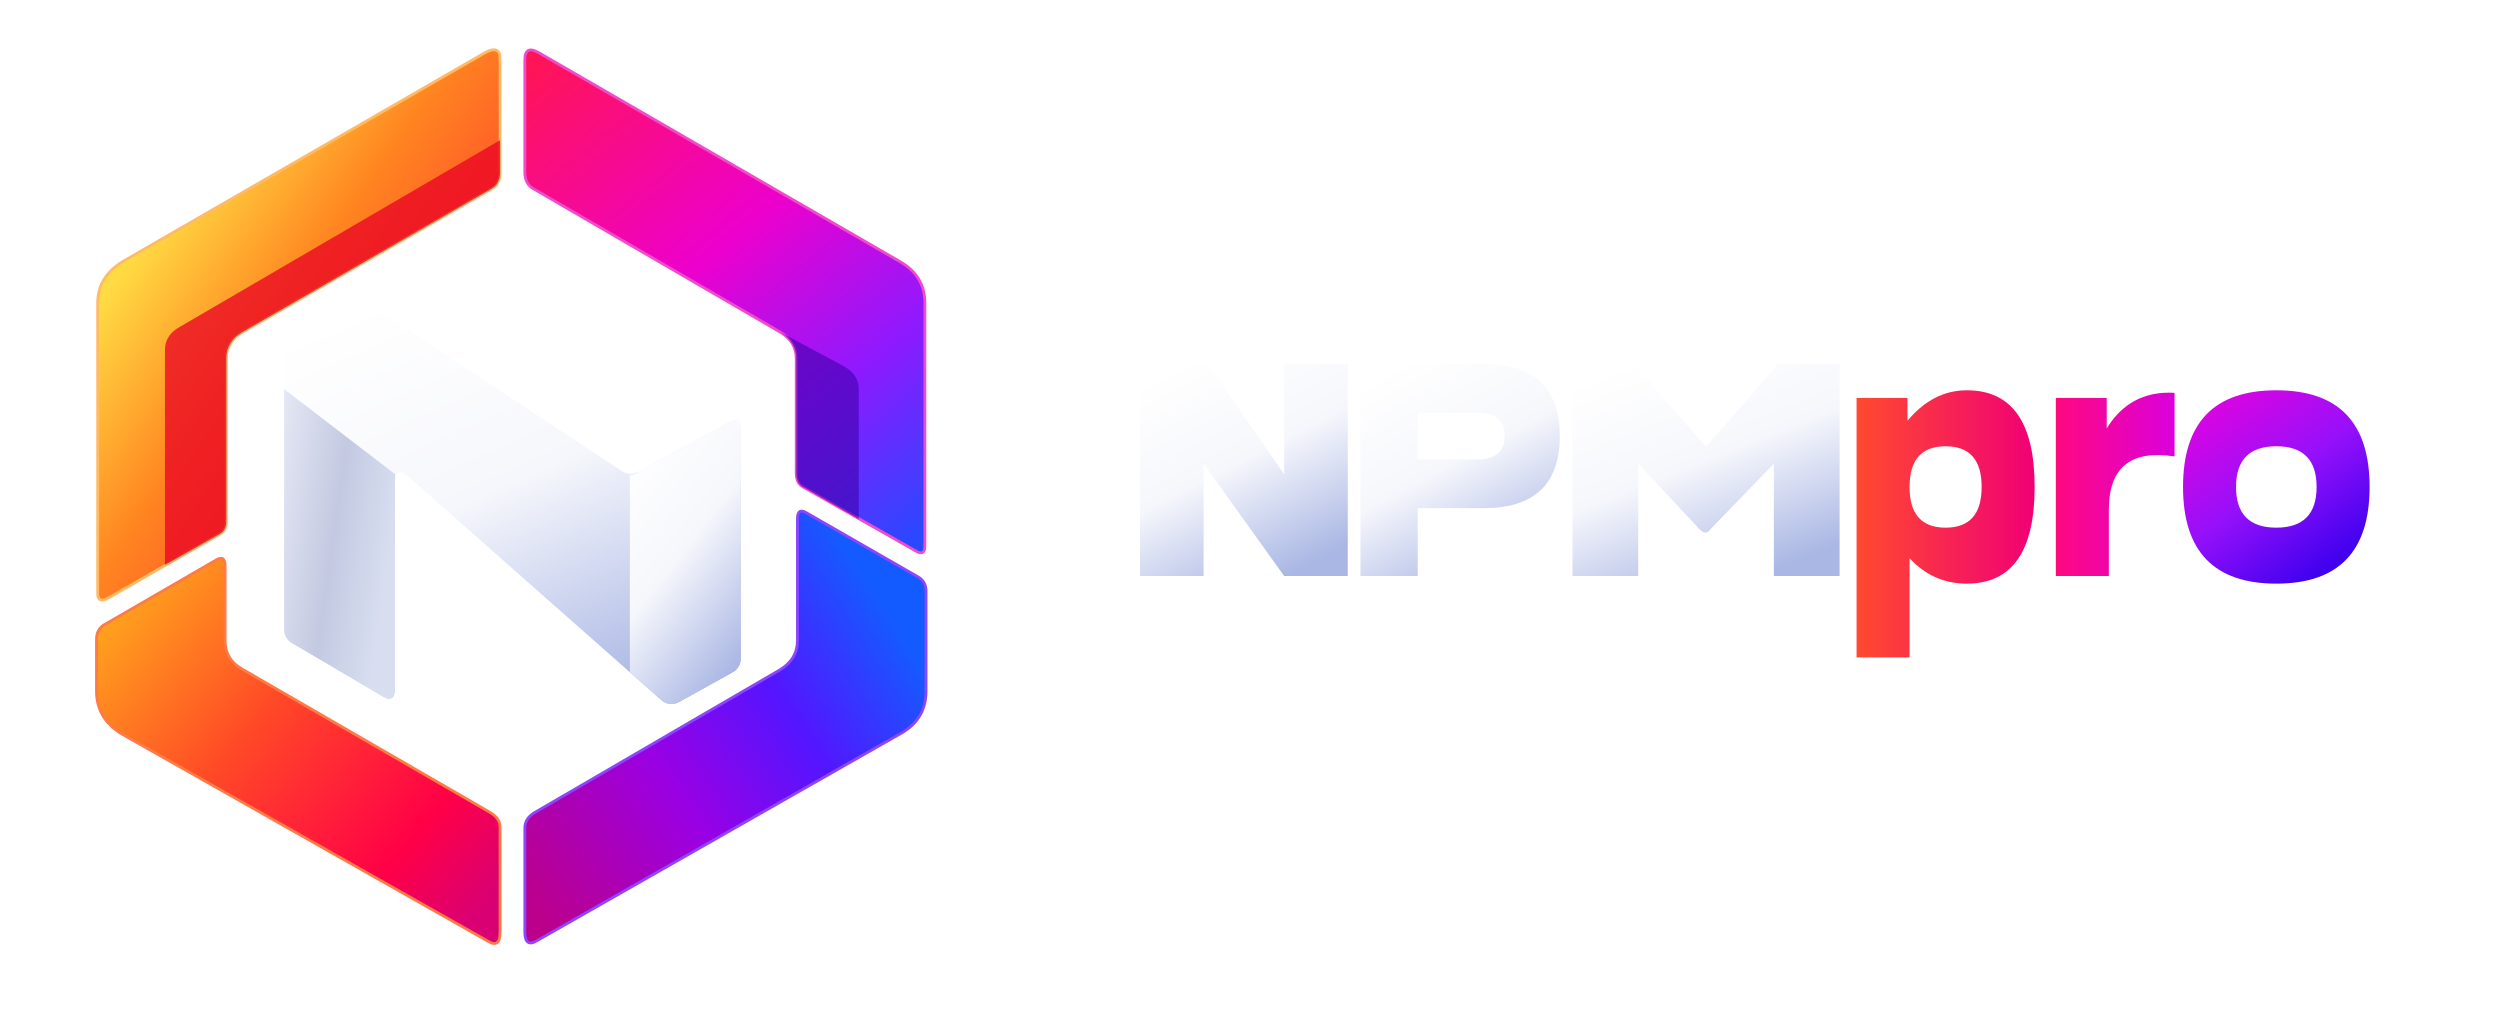
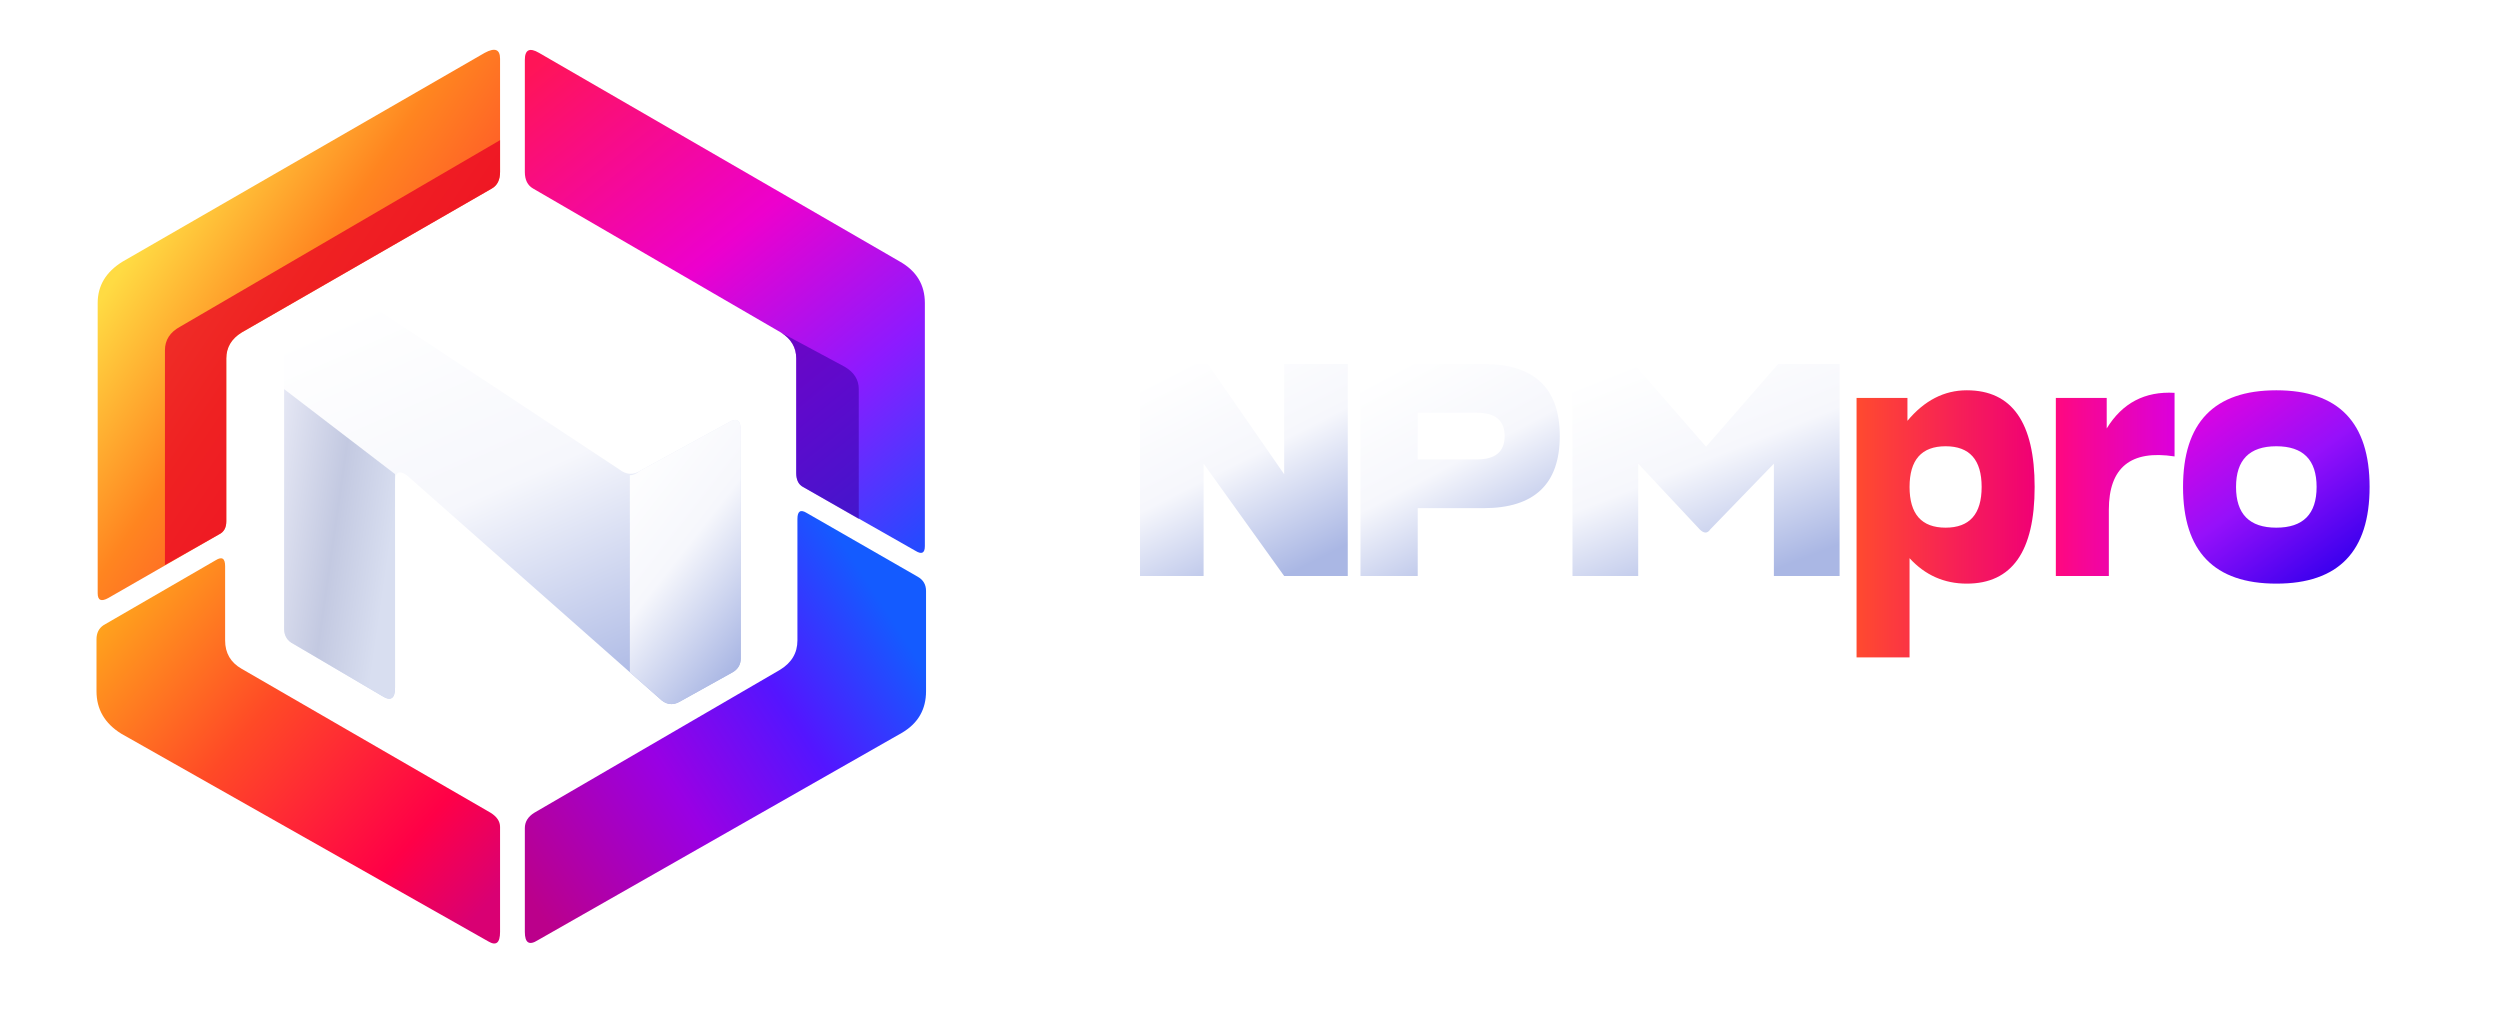
<svg xmlns="http://www.w3.org/2000/svg" viewBox="0 0 1250 512" role="img" aria-labelledby="title">
  <defs>
    <linearGradient id="warm" gradientUnits="userSpaceOnUse" x1="290" y1="330" x2="600" y2="540">
      <stop stop-color="#FFDB43" />
      <stop offset=".35" stop-color="#FF8520" />
      <stop offset="1" stop-color="#FF1636" />
    </linearGradient>
    <linearGradient id="cool" gradientUnits="userSpaceOnUse" x1="650" y1="145" x2="980" y2="550">
      <stop stop-color="#FF1457" />
      <stop offset=".42" stop-color="#ED00CD" />
      <stop offset=".72" stop-color="#8D1AFF" />
      <stop offset="1" stop-color="#254AFF" />
    </linearGradient>
    <linearGradient id="bottom" gradientUnits="userSpaceOnUse" x1="290" y1="585" x2="610" y2="855">
      <stop stop-color="#FFAC1C" />
      <stop offset=".4" stop-color="#FF4A26" />
      <stop offset=".8" stop-color="#FF0047" />
      <stop offset="1" stop-color="#D90073" />
    </linearGradient>
    <linearGradient id="lowercool" gradientUnits="userSpaceOnUse" x1="645" y1="860" x2="970" y2="650">
      <stop stop-color="#BB008B" />
      <stop offset=".4" stop-color="#9900E4" />
      <stop offset=".7" stop-color="#5415FF" />
      <stop offset="1" stop-color="#145BFF" />
    </linearGradient>
    <linearGradient id="silver" x1=".2" y1="0" x2=".7" y2="1">
      <stop stop-color="#FFFFFF" />
      <stop offset=".48" stop-color="#F6F7FC" />
      <stop offset="1" stop-color="#AAB7E4" />
    </linearGradient>
    <linearGradient id="leg" x2="1" y2=".4">
      <stop stop-color="#E5E7F4" />
      <stop offset=".55" stop-color="#C3C9E1" />
      <stop offset="1" stop-color="#D8DEF0" />
    </linearGradient>
    <linearGradient id="ink" x2="1" y2="1">
      <stop stop-color="#11182A" />
      <stop offset="1" stop-color="#030611" />
    </linearGradient>
    <linearGradient id="p">
      <stop stop-color="#FF4A2F" />
      <stop offset="1" stop-color="#F00075" />
    </linearGradient>
    <linearGradient id="r">
      <stop stop-color="#FF087F" />
      <stop offset="1" stop-color="#DB00DC" />
    </linearGradient>
    <linearGradient id="o" x2=".7" y2="1">
      <stop stop-color="#EE00DB" />
      <stop offset=".55" stop-color="#9610FA" />
      <stop offset="1" stop-color="#3C00EE" />
    </linearGradient>
  </defs>
  <g transform="translate(-114 -55) scale(.59)">
-     <path fill="url(#warm)" stroke="#FFBA65" stroke-width="2.4" stroke-linejoin="round" d="M617 143Q617 131 604 138L297 315Q276 328 276 350V596Q276 605 285 600L379 546Q385 543 385 535V397Q385 383 398 375L610 253Q617 249 617 239Z" />
-     <path fill="url(#cool)" stroke="#F04BCB" stroke-width="2.4" stroke-linejoin="round" d="M638 144Q638 131 650 138L956 315Q977 327 977 350V556Q977 565 969 560L874 506Q868 503 868 494V397Q868 383 855 375L645 253Q638 249 638 239Z" />
-     <path fill="url(#bottom)" stroke="#FF7A44" stroke-width="2.4" stroke-linejoin="round" d="M384 573Q384 563 376 568L281 623Q275 627 275 635V679Q275 702 296 715L607 891Q617 897 617 883V794Q617 787 609 782L398 660Q384 652 384 636Z" />
-     <path fill="url(#lowercool)" stroke="#8D46FF" stroke-width="2.4" stroke-linejoin="round" d="M869 533Q869 523 877 528L971 582Q978 586 978 594V679Q978 702 958 714L649 890Q638 897 638 883V795Q638 787 646 782L854 661Q869 652 869 636Z" />
+     <path fill="url(#warm)" d="M617 143Q617 131 604 138L297 315Q276 328 276 350V596Q276 605 285 600L379 546Q385 543 385 535V397Q385 383 398 375L610 253Q617 249 617 239Z" />
+     <path fill="url(#cool)" d="M638 144Q638 131 650 138L956 315Q977 327 977 350V556Q977 565 969 560L874 506Q868 503 868 494V397Q868 383 855 375L645 253Q638 249 638 239Z" />
+     <path fill="url(#bottom)" d="M384 573Q384 563 376 568L281 623Q275 627 275 635V679Q275 702 296 715L607 891Q617 897 617 883V794Q617 787 609 782L398 660Q384 652 384 636Z" />
+     <path fill="url(#lowercool)" d="M869 533Q869 523 877 528L971 582Q978 586 978 594V679Q978 702 958 714L649 890Q638 897 638 883V795Q638 787 646 782L854 661Q869 652 869 636Z" />
    <path fill="#E90023" opacity=".75" d="M617 212V239Q617 249 610 253L398 375Q385 383 385 397V535Q385 543 379 546L333 572V390Q333 377 346 370Z" />
    <path fill="#4100AD" opacity=".62" d="M855 375Q868 383 868 397V494Q868 503 874 506L921 533V423Q921 411 909 404Z" />
    <path fill="url(#silver)" d="M434 390Q434 382 441 378L488 351Q498 345 506 351L718 491Q727 498 736 492L811 451Q821 445 821 458V651Q821 659 814 663L769 688Q760 693 752 685L538 496Q528 489 528 502V676Q528 690 517 683L442 639Q434 635 434 626Z" />
    <path fill="url(#leg)" d="M434 423 528 495V676Q528 690 517 683L442 639Q434 635 434 626Z" />
    <path fill="url(#silver)" d="M727 496Q731 496 736 492L811 451Q821 445 821 458V651Q821 659 814 663L769 688Q760 693 752 685L727 663Z" />
  </g>
  <g transform="translate(570 182) scale(1.06)">
    <path transform="translate(0 0) scale(1 1)" fill-rule="evenodd" fill="url(#silver)" d="M0 100V0H32L68 52V0H98V100H68L30 47V100Z" />
    <path transform="translate(104 0) scale(1 1)" fill-rule="evenodd" fill="url(#silver)" d="M0 100V0H58Q94 0 94 34Q94 68 58 68H27V100ZM27 23V45H55Q68 45 68 34Q68 23 55 23Z" />
    <path transform="translate(204 0) scale(1 1)" fill-rule="evenodd" fill="url(#silver)" d="M0 100V0H29L63 39 97 0H126V100H95V47L65 78Q63 81 60 78L31 47V100Z" />
    <path transform="translate(338 -20) scale(1 1.2)" fill-rule="evenodd" fill="url(#p)" d="M0 132V30H24V39Q36 27 52 27Q84 27 84 65Q84 103 52 103Q36 103 25 93V132ZM25 65Q25 81 42 81Q59 81 59 65Q59 49 42 49Q25 49 25 65Z" />
    <path transform="translate(432 -20) scale(1 1.2)" fill-rule="evenodd" fill="url(#r)" d="M0 100V30H24V42Q35 27 56 28V53Q25 49 25 74V100Z" />
    <path transform="translate(492 -20) scale(1 1.2)" fill-rule="evenodd" fill="url(#o)" d="M44 27Q88 27 88 65Q88 103 44 103Q0 103 0 65Q0 27 44 27ZM44 49Q25 49 25 65Q25 81 44 81Q63 81 63 65Q63 49 44 49Z" />
  </g>
</svg>
